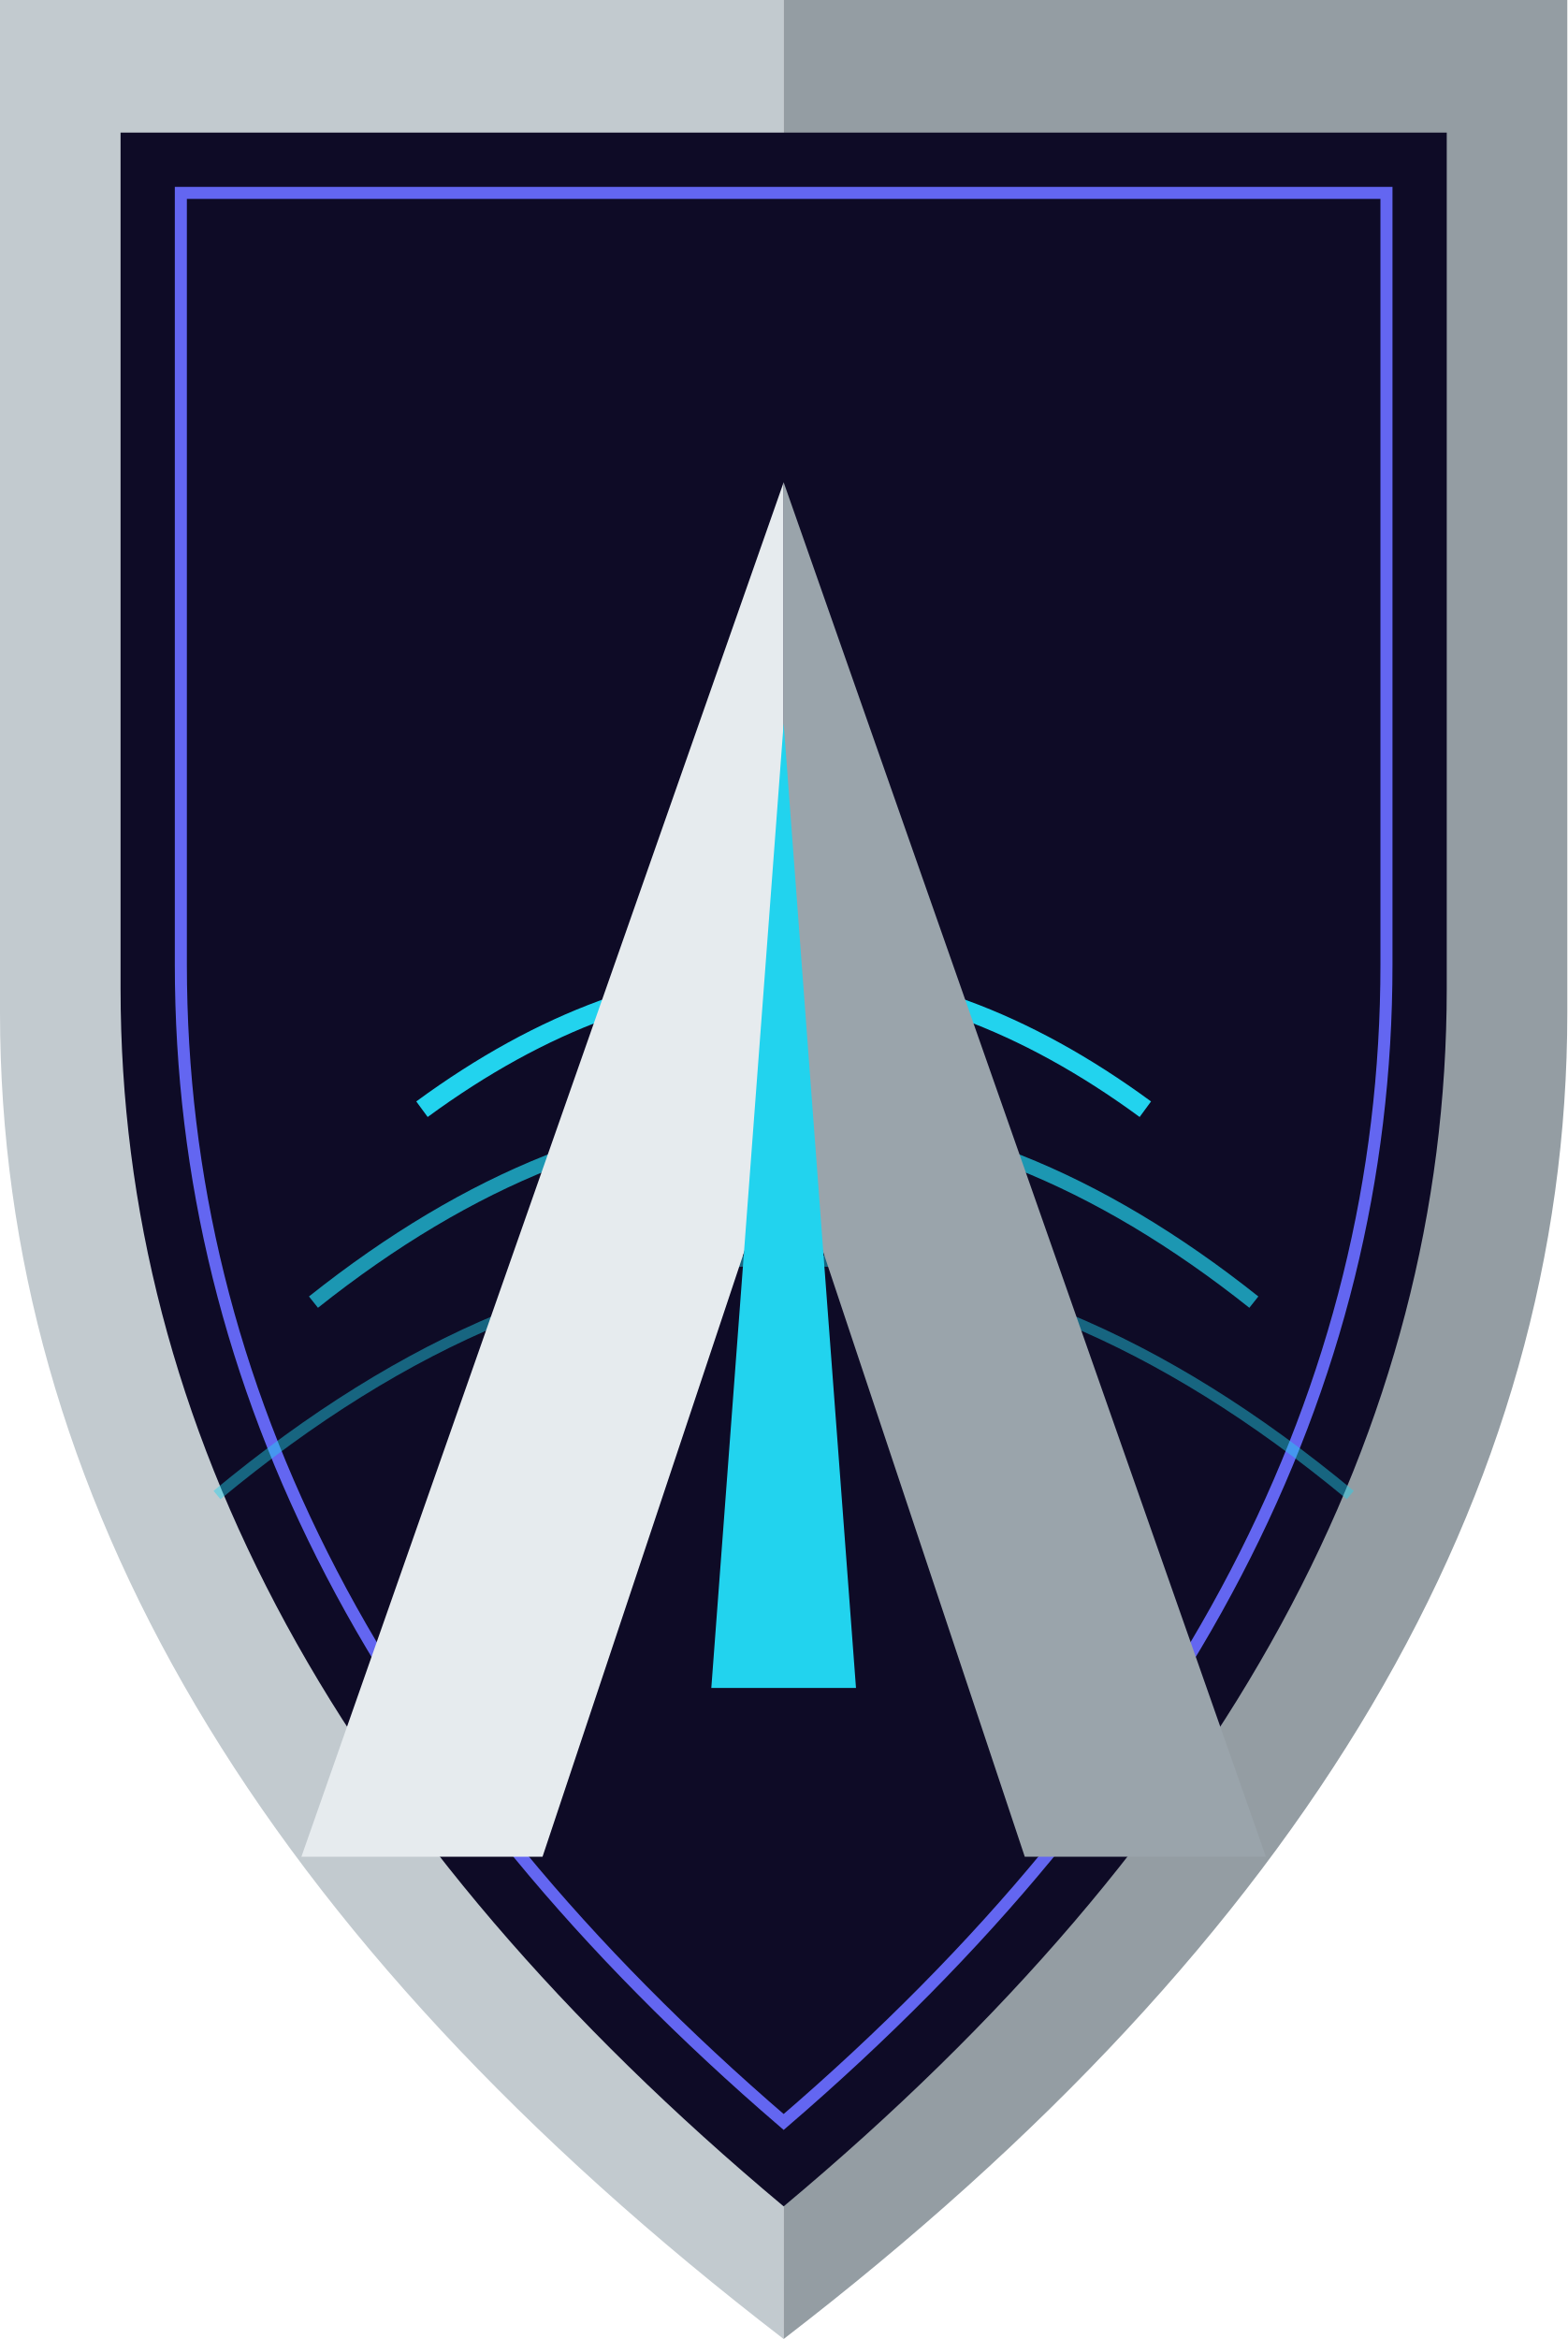
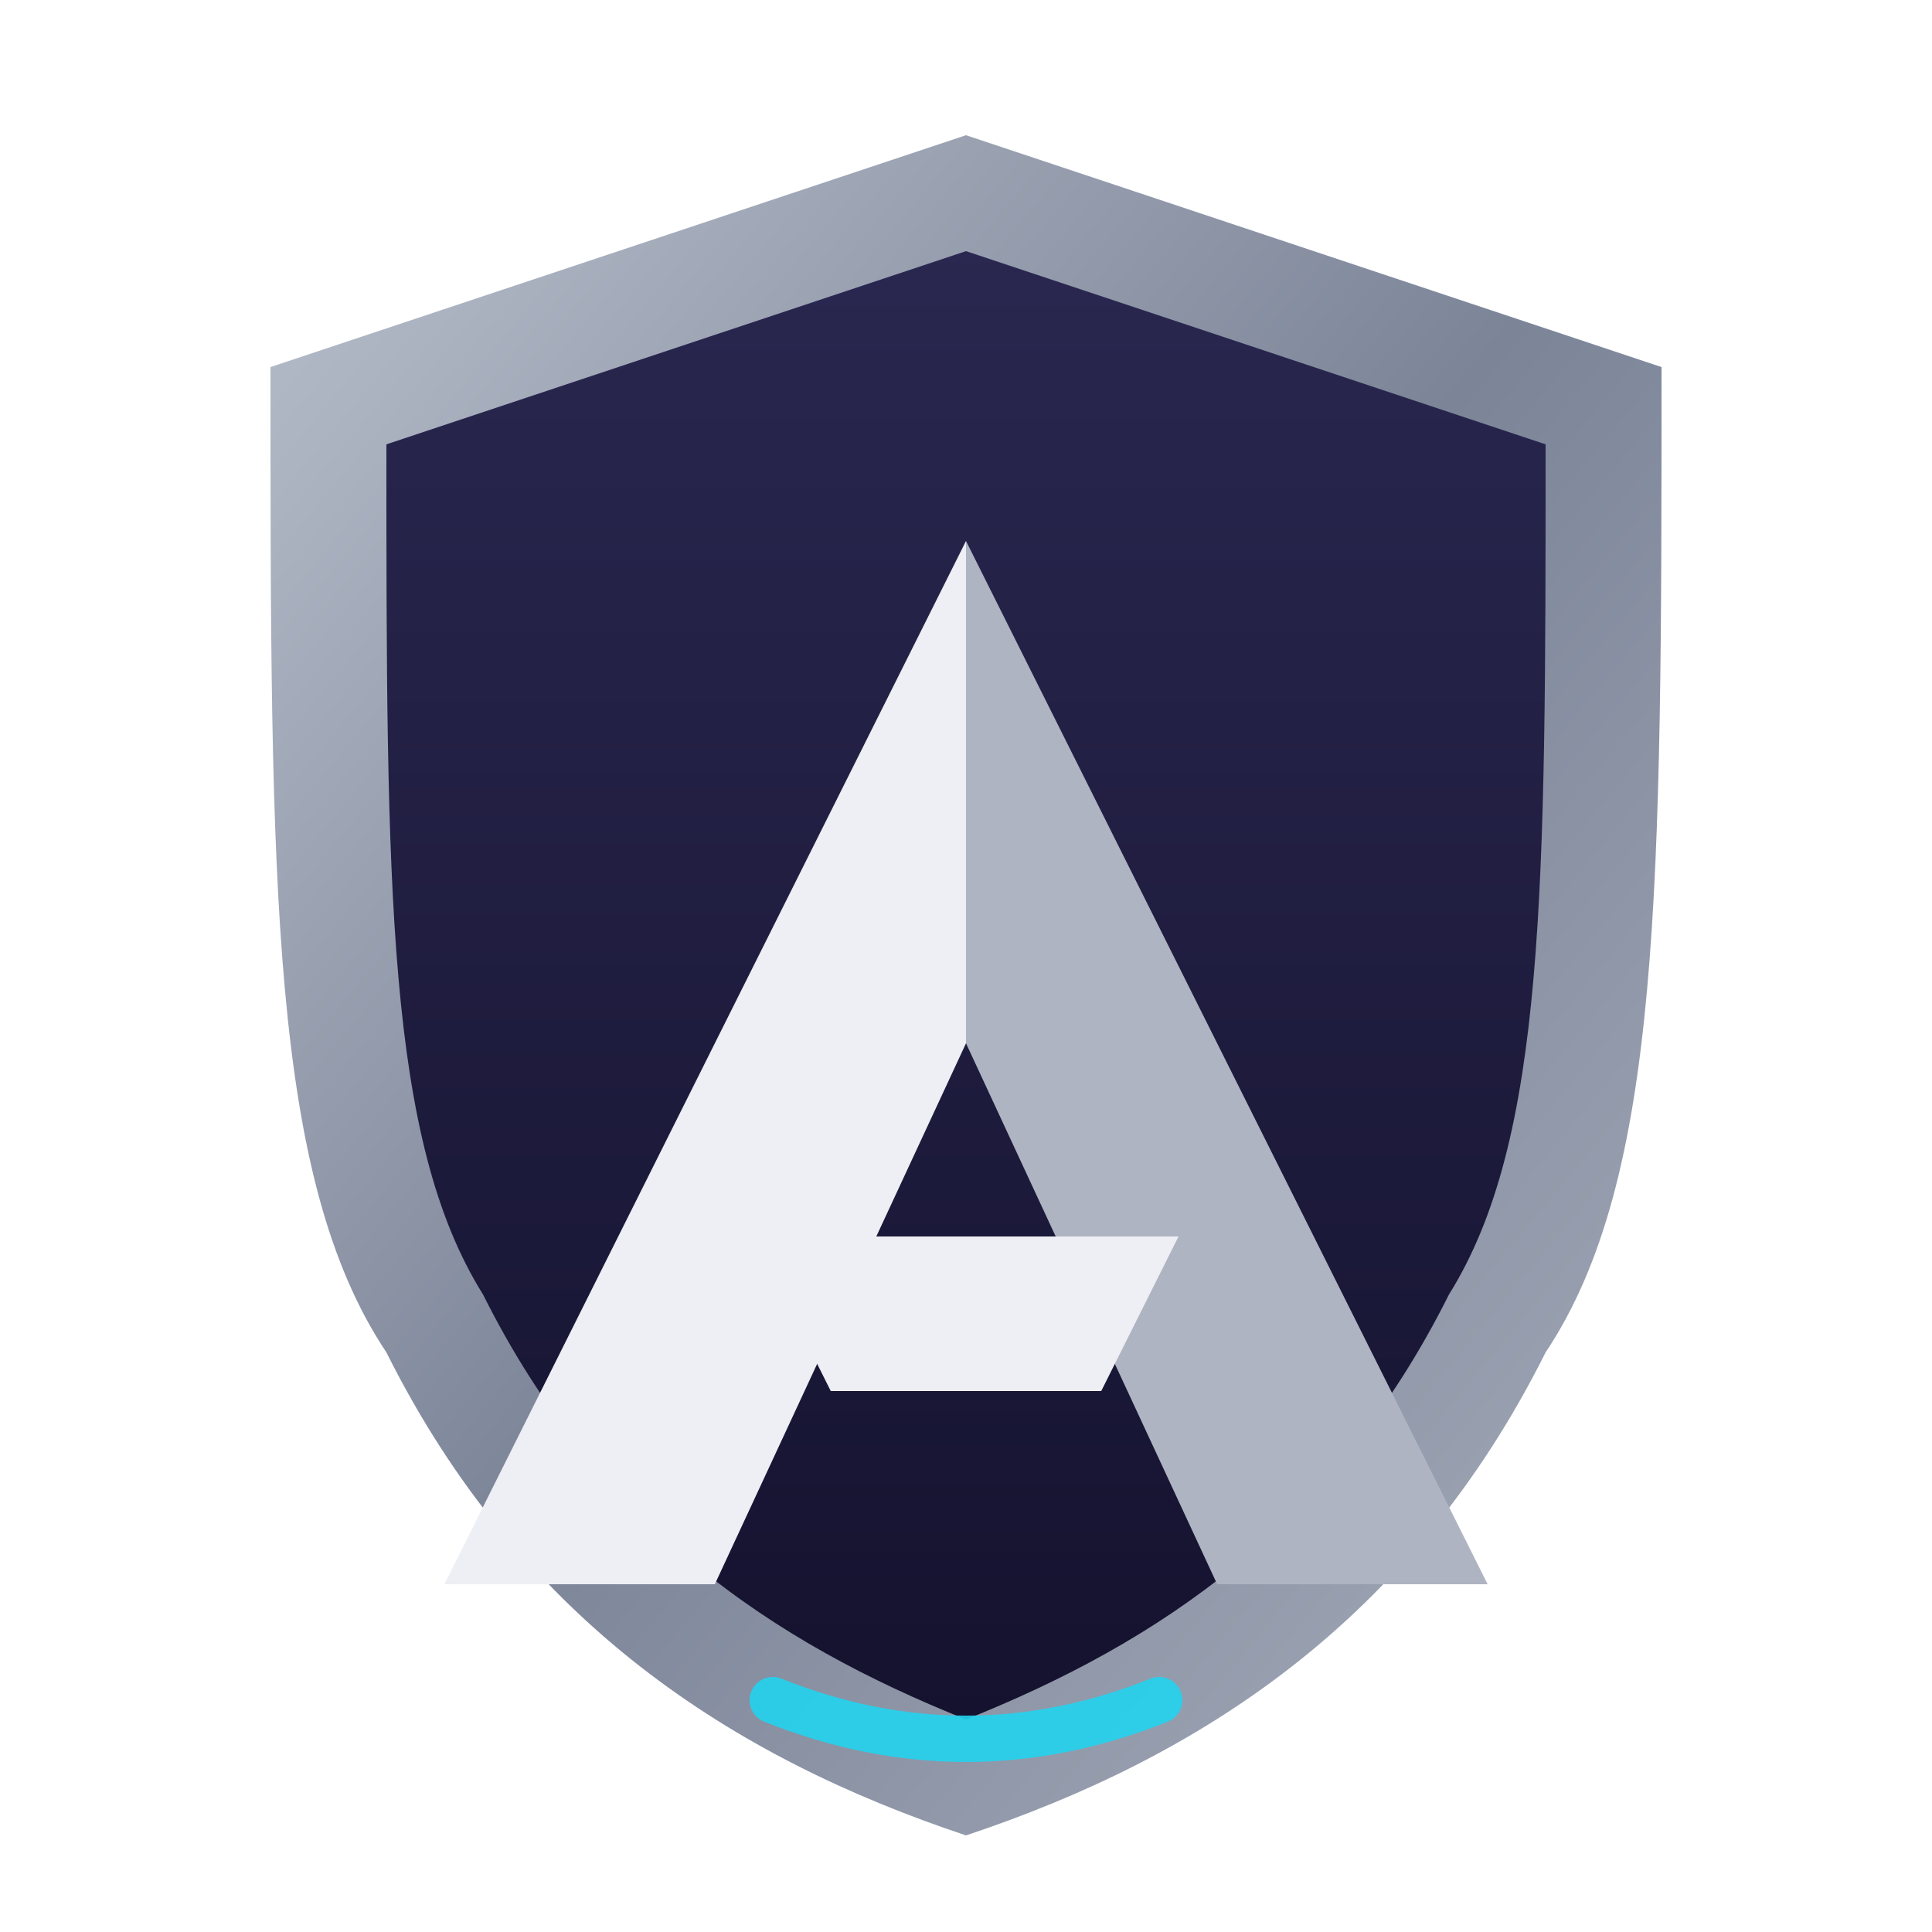
- <svg xmlns="http://www.w3.org/2000/svg" viewBox="0 0 130 194" role="img" aria-label="AegisCampus">
-   <path fill="#C2CACF" d="M0,0 L65,0 L65,194 Q0,144 0,84 Z" />
-   <path fill="#949DA3" d="M65,0 L130,0 L130,84 Q130,144 65,194 Z" />
-   <path fill="#0E0B26" d="M10,11 L120,11 L120,82 Q120,137 65,183 Q10,137 10,82 Z" />
-   <path fill="none" stroke="#6366F1" stroke-width="1" d="M15,16 L115,16 L115,80 Q115,133 65,176 Q15,133 15,80 Z" />
-   <path fill="none" stroke="#22D3EE" stroke-width="1.6" d="M35,92 Q65,70 95,92" />
-   <path fill="none" stroke="#22D3EE" stroke-width="1.2" opacity="0.7" d="M26,108 Q65,77 104,108" />
-   <path fill="none" stroke="#22D3EE" stroke-width="0.9" opacity="0.45" d="M18,124 Q65,85 112,124" />
-   <path fill="#E6EBEE" d="M65,40 L25,154 L45,154 L65,94 Z" />
-   <path fill="#9AA4AB" d="M65,40 L65,94 L85,154 L105,154 Z" />
-   <path fill="#22D3EE" d="M65,60 L59,140 L71,140 Z" />
+ <svg xmlns="http://www.w3.org/2000/svg" viewBox="0 0 100 100" role="img" aria-label="AegisCampus">
+   <defs>
+     <linearGradient id="sl" x1="0" y1="0" x2="0" y2="1">
+       <stop offset="0" stop-color="#2A2750" />
+       <stop offset="1" stop-color="#14122E" />
+     </linearGradient>
+     <linearGradient id="bl" x1="0" y1="0" x2="1" y2="1">
+       <stop offset="0" stop-color="#B9C0CC" />
+       <stop offset="0.5" stop-color="#7C8498" />
+       <stop offset="1" stop-color="#A7AEBC" />
+     </linearGradient>
+   </defs>
+   <path fill="url(#bl)" d="M50,7 L86,19 C86,46 86,61 80,70 C73,84 62,91 50,95 C38,91 27,84 20,70 C14,61 14,46 14,19 Z" />
+   <path fill="url(#sl)" d="M50,13 L80,23 C80,46 80,59 75,67 C69,79 60,85 50,89 C40,85 31,79 25,67 C20,59 20,46 20,23 Z" />
+   <path fill="#EDEFF4" d="M50,28 L50,54 L37,82 L23,82 Z" />
+   <path fill="#AEB4C2" d="M50,28 L77,82 L63,82 L50,54 Z" />
+   <path fill="#EDEFF4" d="M39,64 L61,64 L57,72 L43,72 Z" />
+   <path fill="none" stroke="#22D3EE" stroke-width="2.4" stroke-linecap="round" opacity="0.9" d="M40,88 Q50,92 60,88" />
</svg>
